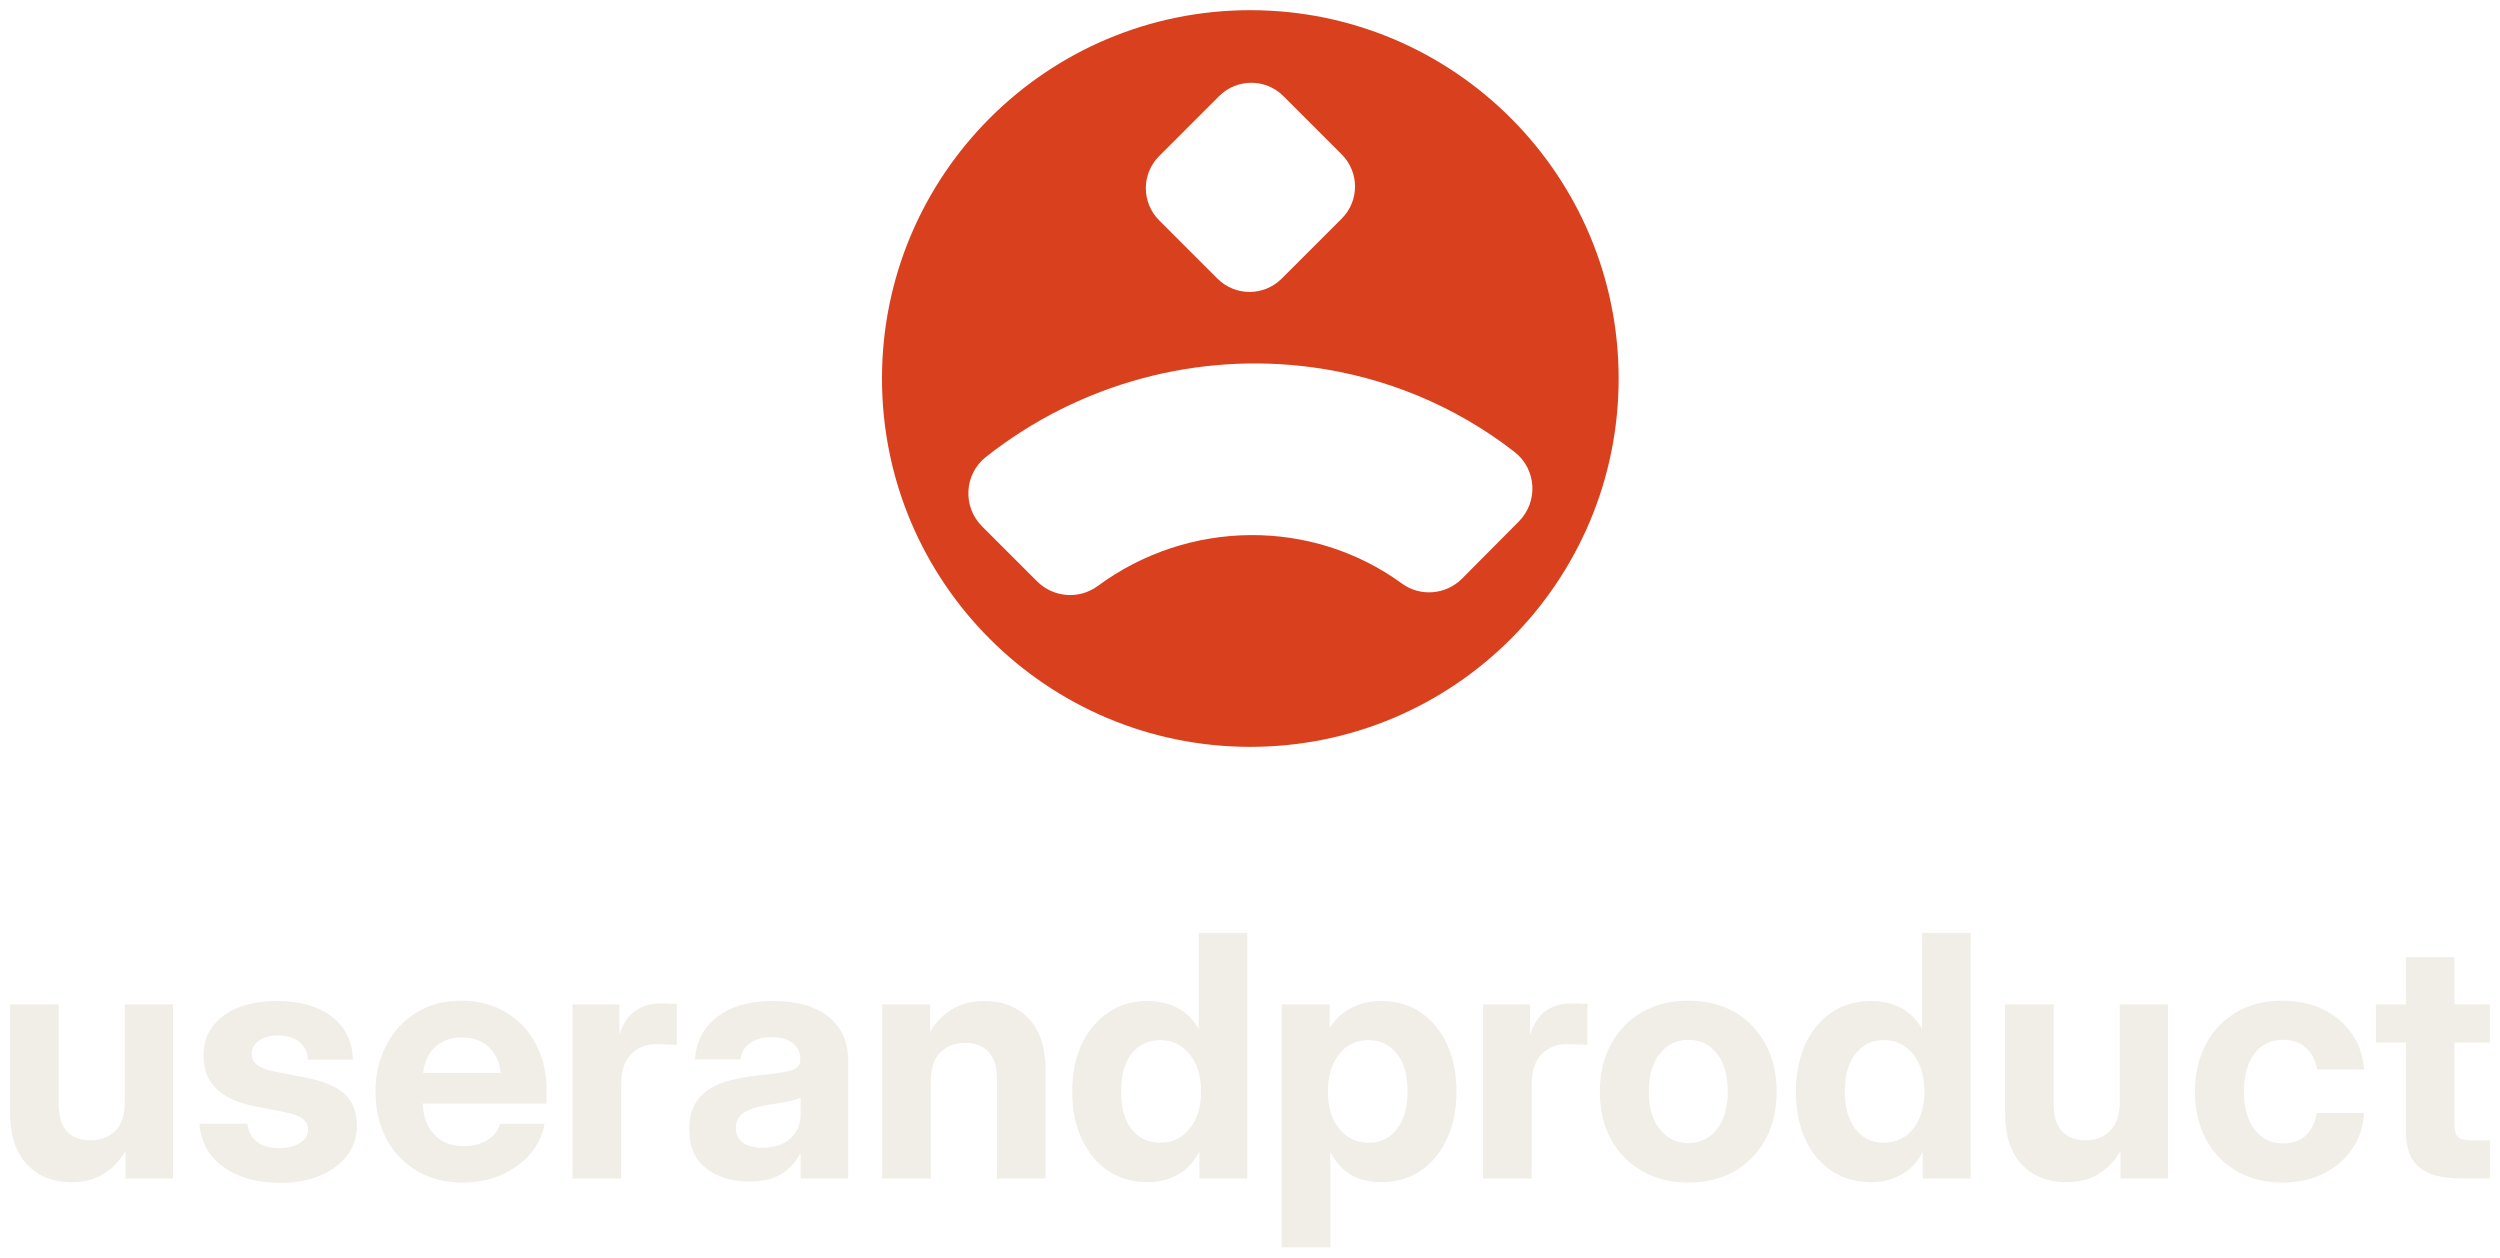
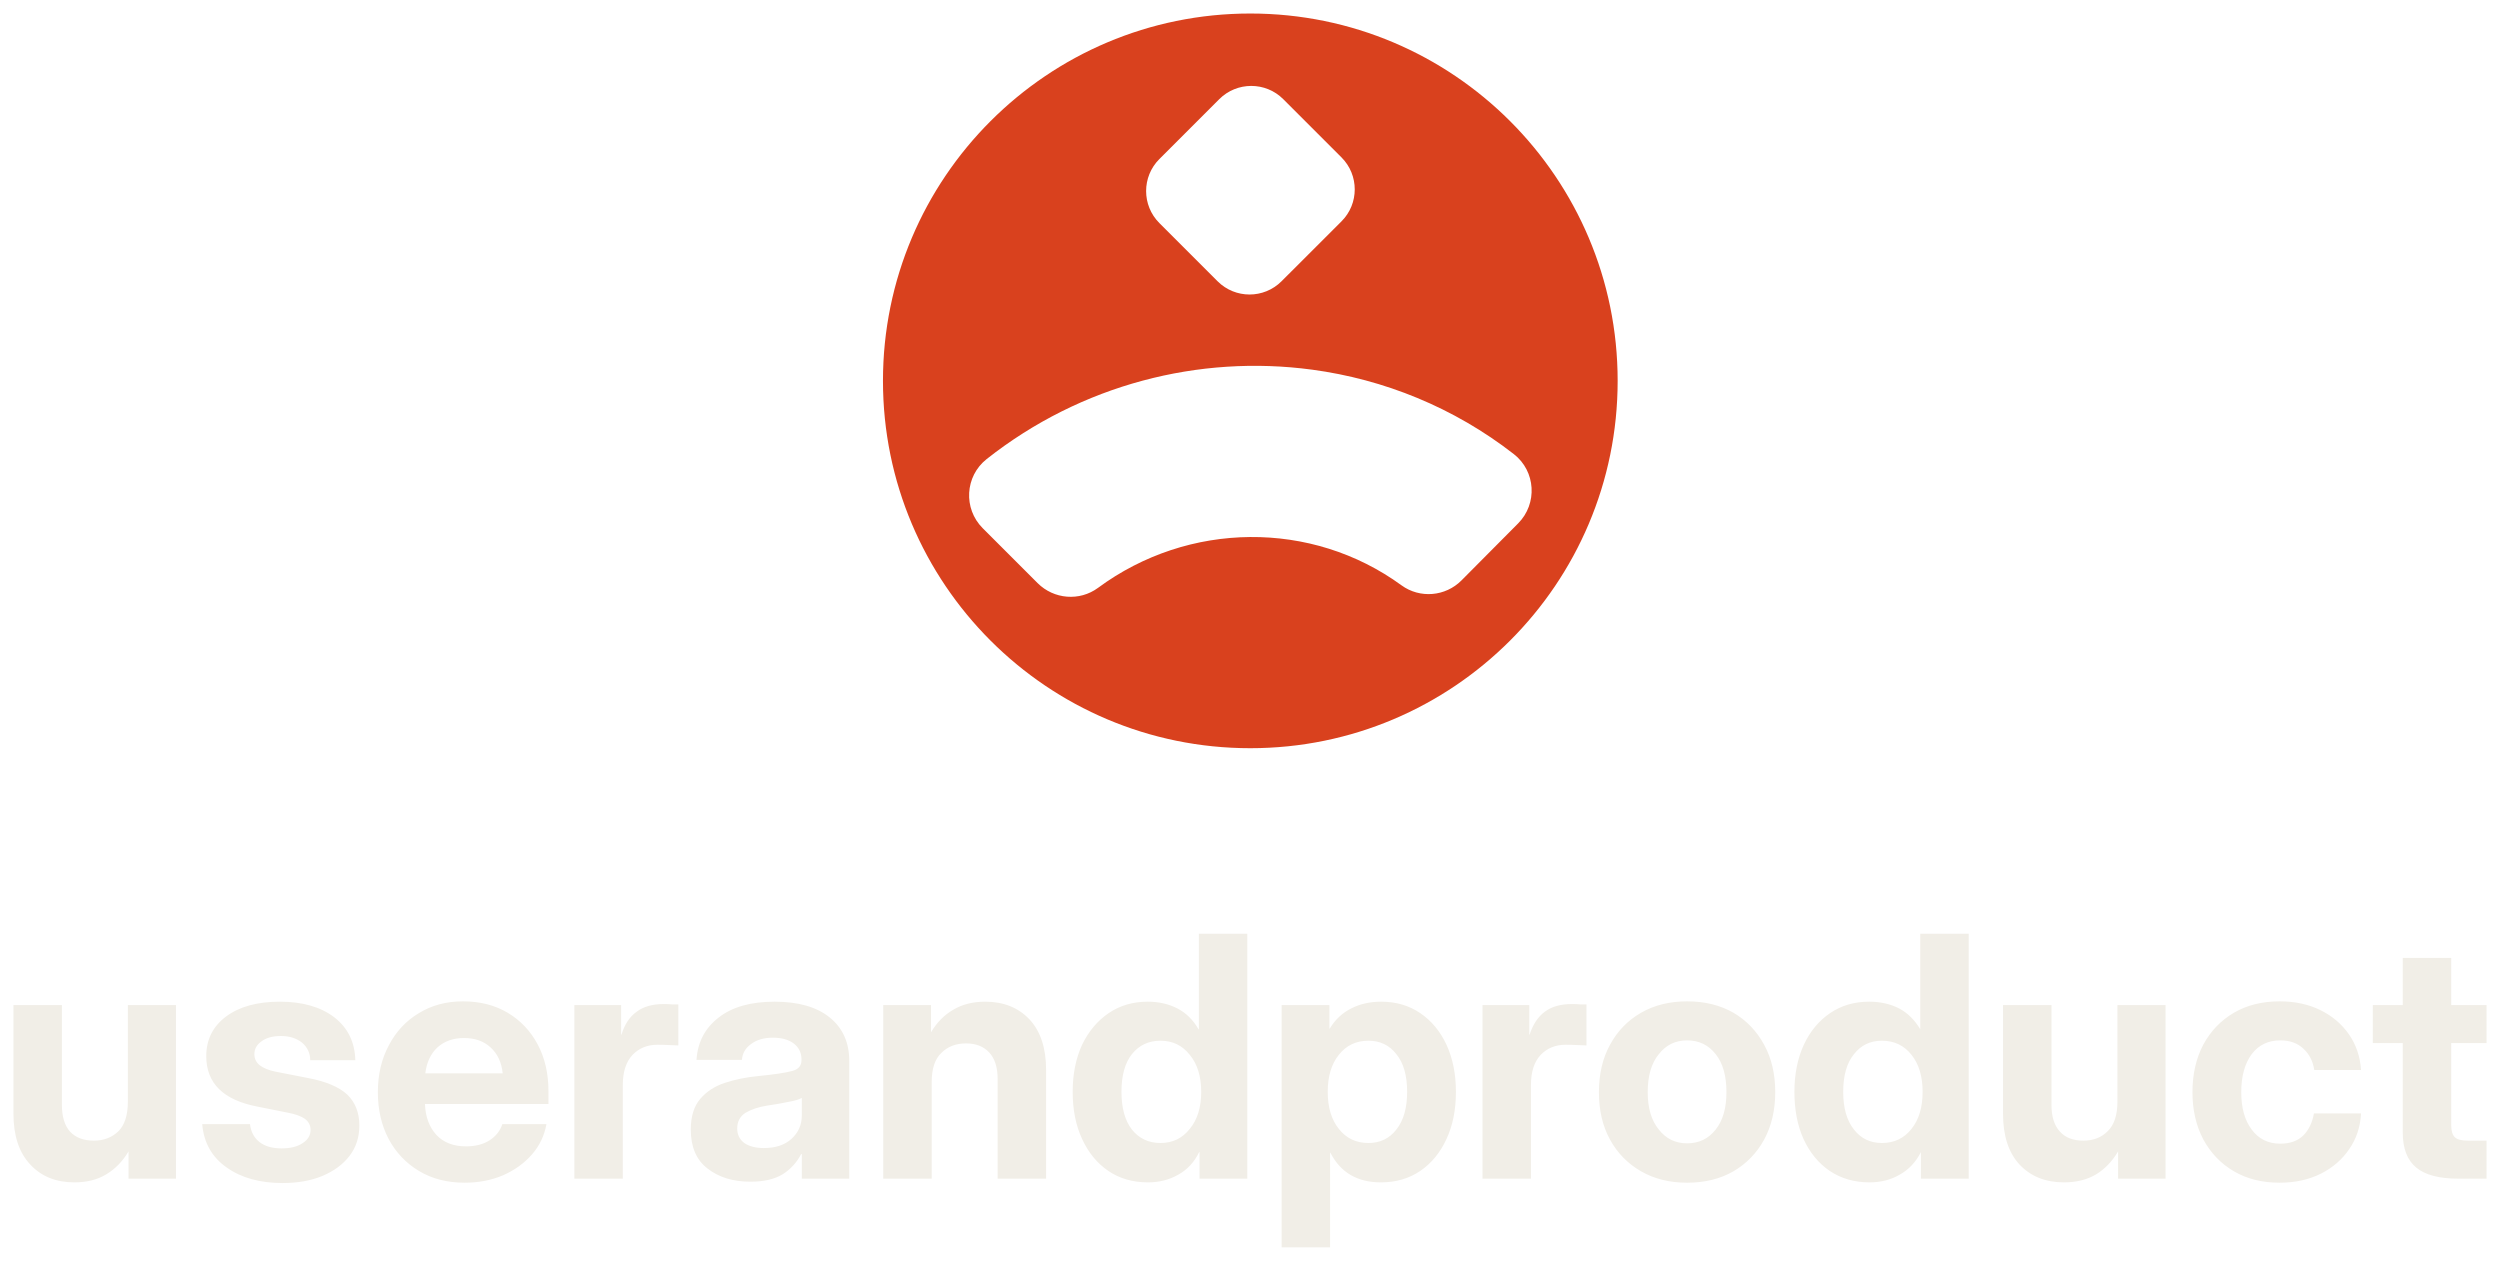
- <svg xmlns="http://www.w3.org/2000/svg" viewBox="-3 -349.3 741 372.7" role="img" aria-label="userandproduct">
+ <svg xmlns="http://www.w3.org/2000/svg" viewBox="-4 -350.3 743 374.7" role="img" aria-label="userandproduct">
  <g transform="translate(247.4 -357.3) scale(0.1252)">
    <path fill="#D9411E" fill-rule="evenodd" d="M960 88a872 872 0 0 1 872 872a872 872 0 0 1-872 872a872 872 0 0 1-872-872a872 872 0 0 1 872-872ZM1595.8,1298.3c46.5-46.8,41.8-123.9-10.2-164.4-142.3-110.7-308-177.5-479-200.5h-.1c-267.4-36-547.8,35-772.4,212.3-51.6,40.8-55.8,117.6-9.3,164.1l130.3,130.3c38.5,38.5,99.6,43.6,143.5,11.2,214.8-158.6,507.6-161,720.2-6,43.8,31.9,104.4,26.8,142.6-11.7l134.5-135.4ZM1176.4,429.5l-138.2-138.2c-41.9-41.9-109.9-41.9-151.9,0l-142.2,142.2c-41.9,41.9-41.9,109.9,0,151.9l138.2,138.2c41.9,41.9,109.9,41.9,151.8,0l142.3-142.2c42-41.9,42-109.9,0-151.9Z" />
  </g>
  <path fill="#F1EEE7" d="m337.2 1.1q-6.8 0-11.8-3.4q-5-3.4-7.8-9.5q-2.8-6-2.8-14q0-7.9 2.8-14q2.9-6 7.9-9.4q5-3.4 11.6-3.4q4.9 0 8.8 2q3.9 2 6.3 6.2l0.1 0l0-28.4l14.4 0l0 72.8l-14.2 0l0-7.9l-0.1 0q-2.2 4.5-6.2 6.7q-4 2.3-9 2.3zm214.4 0q-6.7 0-11.8-3.4q-5-3.4-7.8-9.5q-2.7-6-2.7-14q0-7.9 2.8-14q2.8-6 7.8-9.4q5-3.4 11.6-3.4q5 0 8.9 2q3.8 2 6.3 6.2l0 0l0-28.4l14.4 0l0 72.8l-14.2 0l0-7.9l0 0q-2.3 4.5-6.3 6.7q-3.9 2.3-9 2.3zm-174.7 19.3l0-72l14.2 0l0 7l0.1 0q2.4-4 6.4-6q3.9-2 8.9-2q6.6 0 11.6 3.4q5 3.4 7.8 9.4q2.8 6.1 2.8 14q0 8-2.8 14q-2.8 6.1-7.8 9.5q-5 3.4-11.7 3.4q-10.5 0-15-8.8l-0.1 0l0 28.1zm120.5-19.2q-7.8 0-13.7-3.4q-5.9-3.4-9.2-9.4q-3.3-6-3.3-14.1q0-8.1 3.3-14.1q3.3-6.1 9.2-9.5q5.9-3.4 13.7-3.4q7.9 0 13.8 3.4q5.8 3.4 9.1 9.5q3.3 6 3.3 14.1q0 8-3.3 14.1q-3.3 6-9.1 9.4q-5.9 3.4-13.8 3.4zm-278.4-0.3q-7.7 0-12.7-3.9q-5-3.8-5-11.6q0-5.8 2.8-9.1q2.8-3.3 7.4-4.8q4.6-1.5 9.9-2q7.1-0.7 10-1.5q2.8-0.7 2.8-3.2l0-0.3q0-2.8-2.2-4.6q-2.3-1.8-6.3-1.8q-4 0-6.5 1.9q-2.5 1.8-2.7 4.7l-13.5 0q0.5-7.9 6.6-12.6q6-4.7 16.6-4.7q10.6 0 16.4 4.7q5.8 4.7 5.8 12.9l0 35l-14.1 0l0-7.3l-0.2 0q-2 3.8-5.5 6q-3.6 2.2-9.6 2.2zm-84.9 0.3q-7.8 0-13.6-3.5q-5.8-3.5-9-9.5q-3.2-6.1-3.2-13.9q0-7.9 3.3-14q3.2-6.1 8.9-9.5q5.7-3.5 13.1-3.5q7.6 0 13.3 3.4q5.7 3.4 8.9 9.4q3.2 6 3.2 13.9l0 3.8l-36.7 0q0.2 5.7 3.4 9.2q3.2 3.4 8.8 3.4q4.2 0 7-1.8q2.8-1.8 3.8-4.8l13.1 0q-0.9 5.1-4.3 9q-3.4 3.9-8.6 6.2q-5.2 2.2-11.4 2.2zm138.8-29.9l0 28.7l-14.4 0l0-51.6l14.2 0l0 8.1q2.6-4.4 6.6-6.7q4-2.4 9.5-2.4q8.2 0 13.2 5.3q4.9 5.3 4.9 15l0 32.3l-14.4 0l0-29.6q0-5.2-2.5-7.9q-2.5-2.7-6.9-2.7q-4.5 0-7.3 2.8q-2.9 2.7-2.9 8.7zm-254.8 29.8q-8.2 0-13.1-5.3q-5-5.3-5-15.1l0-32.3l14.4 0l0 29.7q0 5.2 2.4 7.9q2.5 2.7 7.1 2.7q4.4 0 7.3-2.8q2.8-2.8 2.8-8.8l0-28.7l14.3 0l0 51.6l-14.1 0l0-8.1q-2.6 4.4-6.6 6.8q-3.9 2.4-9.5 2.4zm591.3 0q-8.2 0-13.2-5.3q-4.9-5.3-4.9-15.1l0-32.3l14.4 0l0 29.7q0 5.2 2.5 7.9q2.4 2.7 7 2.7q4.4 0 7.2-2.8q2.9-2.8 2.9-8.8l0-28.7l14.3 0l0 51.6l-14.1 0l0-8.1q-2.6 4.4-6.5 6.8q-4 2.4-9.6 2.4zm-529.4 0.2q-10.1 0-16.6-4.6q-6.6-4.6-7.3-12.9l14.2 0q0.4 3.4 2.8 5.3q2.4 1.9 6.6 1.9q4 0 6.3-1.6q2.3-1.5 2.3-3.9q0-2-1.7-3.3q-1.8-1.2-5-1.8l-9-1.8q-15.3-2.9-15.3-15q0-7.4 5.9-11.8q5.9-4.4 16-4.4q10 0 16.1 4.6q6.1 4.7 6.3 12.8l-13.4 0q0-3.1-2.4-5.2q-2.5-2-6.3-2q-3.7 0-5.8 1.6q-2.1 1.5-2.1 3.8q0 2 1.6 3.3q1.7 1.3 4.7 1.9l9.7 1.9q7.9 1.5 11.6 4.9q3.6 3.5 3.6 9.2q0 5.2-2.9 9q-2.9 3.8-8.1 6q-5.1 2.1-11.8 2.1zm593.5-0.1q-7.8 0-13.6-3.4q-5.8-3.4-9.1-9.5q-3.2-6.1-3.2-14q0-8 3.2-14.1q3.3-6.1 9.1-9.5q5.8-3.4 13.6-3.4q6.8 0 12.1 2.6q5.3 2.6 8.5 7.2q3.2 4.6 3.6 10.6l-13.9 0q-0.6-3.9-3.2-6.3q-2.6-2.5-6.9-2.5q-5.4 0-8.5 4.1q-3.1 4.2-3.1 11.3q0 7 3.1 11.1q3.1 4.2 8.5 4.2q4.3 0 6.8-2.4q2.5-2.5 3.2-6.6l14 0q-0.3 6-3.5 10.6q-3.1 4.6-8.4 7.3q-5.4 2.7-12.3 2.7zm61.5-52.8l0 11.3l-10.5 0l0 24.4q0 2.6 1.1 3.6q1 1 3.9 1l5.5 0l0 11.3l-8.4 0q-8.5 0-12.5-3.3q-4-3.3-4-10.4l0-26.6l-8.9 0l0-11.3l8.9 0l0-14l14.4 0l0 14zm-568.3 51.6l0-51.6l13.9 0l0 8.8l0.1 0q1.4-4.6 4.5-6.8q3-2.3 8.1-2.3q1.3 0 2.3 0.1q1.1 0 2 0l0 12.2q-0.8 0-2.6-0.1q-1.8-0.1-3.6-0.1q-4.5 0-7.4 3q-2.9 3.1-2.9 8.9l0 27.9zm269.9 0l0-51.6l13.9 0l0 8.8l0.1 0q1.5-4.6 4.5-6.8q3-2.3 8.1-2.3q1.3 0 2.4 0.1q1 0 1.9 0l0 12.2q-0.8 0-2.6-0.1q-1.8-0.1-3.6-0.1q-4.5 0-7.4 3q-2.9 3.1-2.9 8.9l0 27.9zm-33.9-10.6q5.2 0 8.3-4q3.2-4 3.2-11.2q0-7.3-3.2-11.2q-3.1-4-8.3-4q-5.5 0-8.8 4.2q-3.3 4.1-3.3 11q0 6.9 3.3 11q3.3 4.2 8.8 4.2zm-61.8 0q5.4 0 8.7-4.2q3.4-4.1 3.4-11q0-6.9-3.4-11q-3.3-4.2-8.7-4.2q-5.3 0-8.5 4q-3.1 3.9-3.1 11.2q0 7.2 3.1 11.2q3.2 4 8.5 4zm214.4 0q5.5 0 8.8-4.2q3.3-4.1 3.3-11q0-6.9-3.3-11q-3.3-4.2-8.8-4.2q-5.2 0-8.3 4q-3.2 3.9-3.2 11.2q0 7.2 3.2 11.2q3.1 4 8.3 4zm-57.9 0.1q5.3 0 8.5-4.1q3.2-4 3.2-11.1q0-7.3-3.2-11.3q-3.2-4.1-8.5-4.1q-5.2 0-8.4 4.1q-3.3 4-3.3 11.3q0 7.1 3.3 11.1q3.2 4.1 8.4 4.1zm-274.4 1.4q5.2 0 8.2-2.7q3.1-2.8 3.1-7l0-5.2q-1.2 0.7-4.1 1.2q-2.8 0.6-6.3 1.1q-3.7 0.6-6.3 2.1q-2.5 1.6-2.5 4.7q0 2.7 2.1 4.3q2.2 1.5 5.8 1.5zm-100.6-22.2l23 0q-0.5-4.9-3.6-7.7q-3-2.8-7.9-2.8q-4.8 0-7.9 2.8q-3 2.8-3.6 7.7z" />
</svg>
